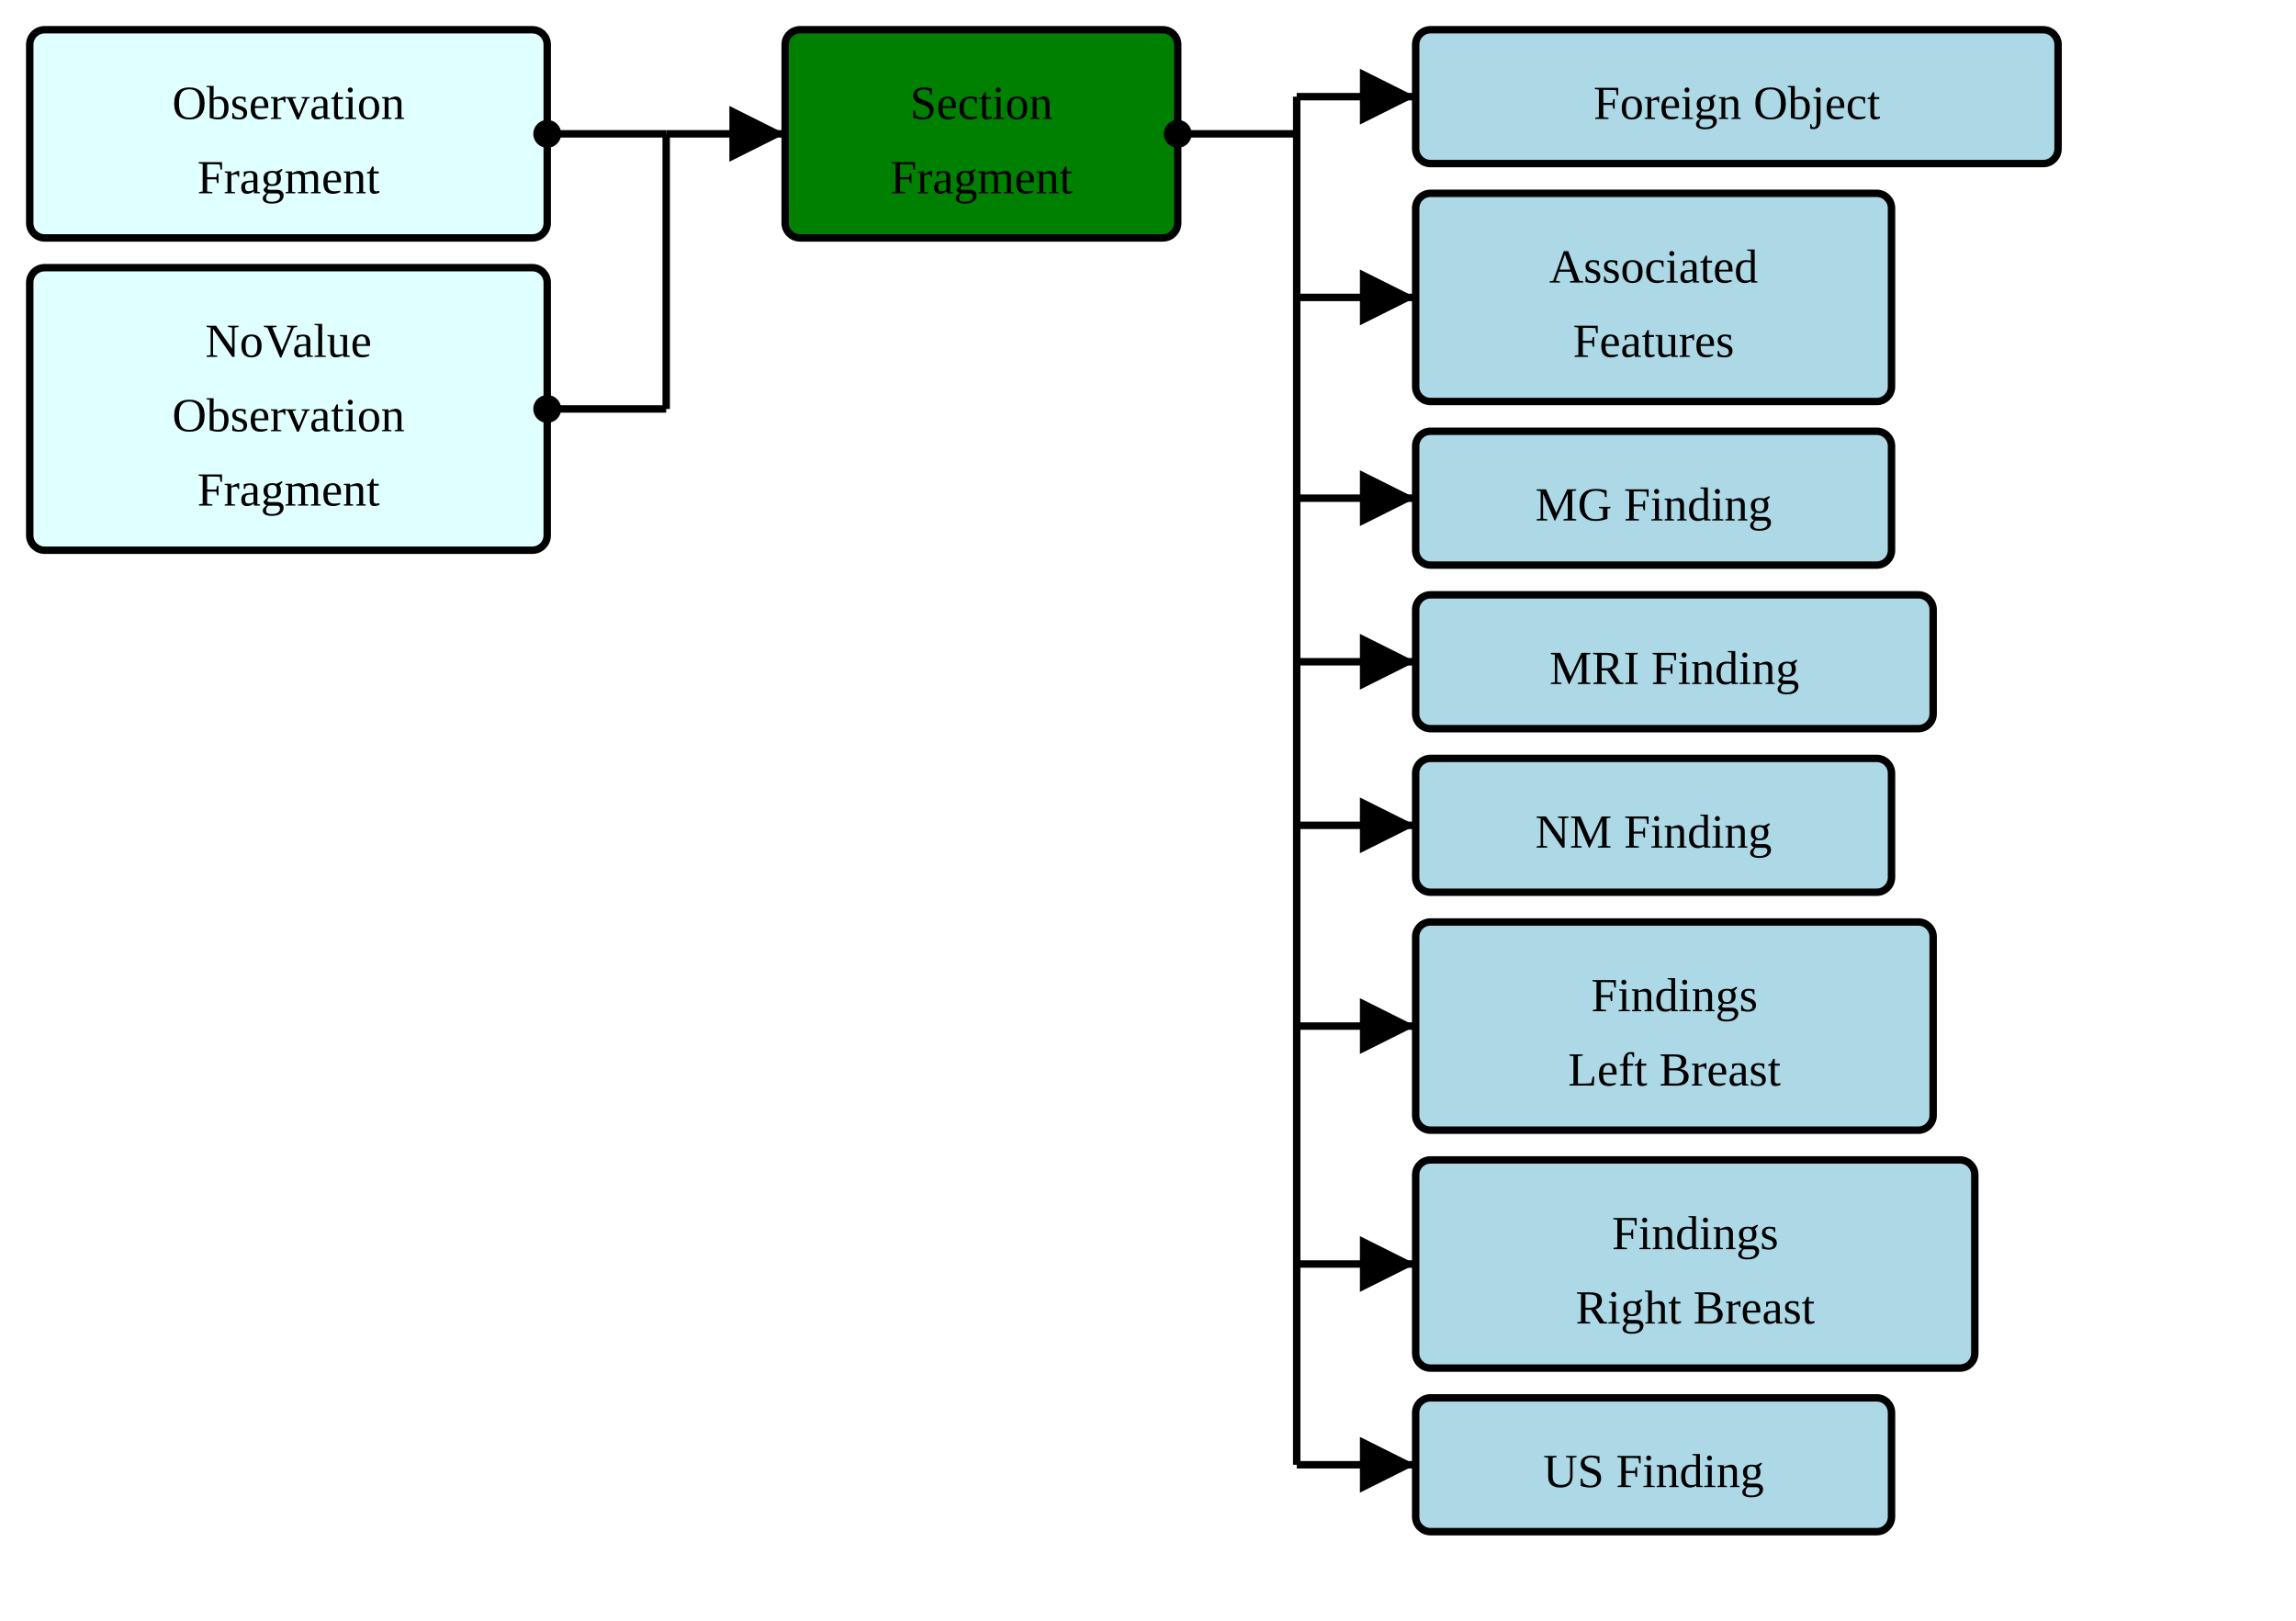
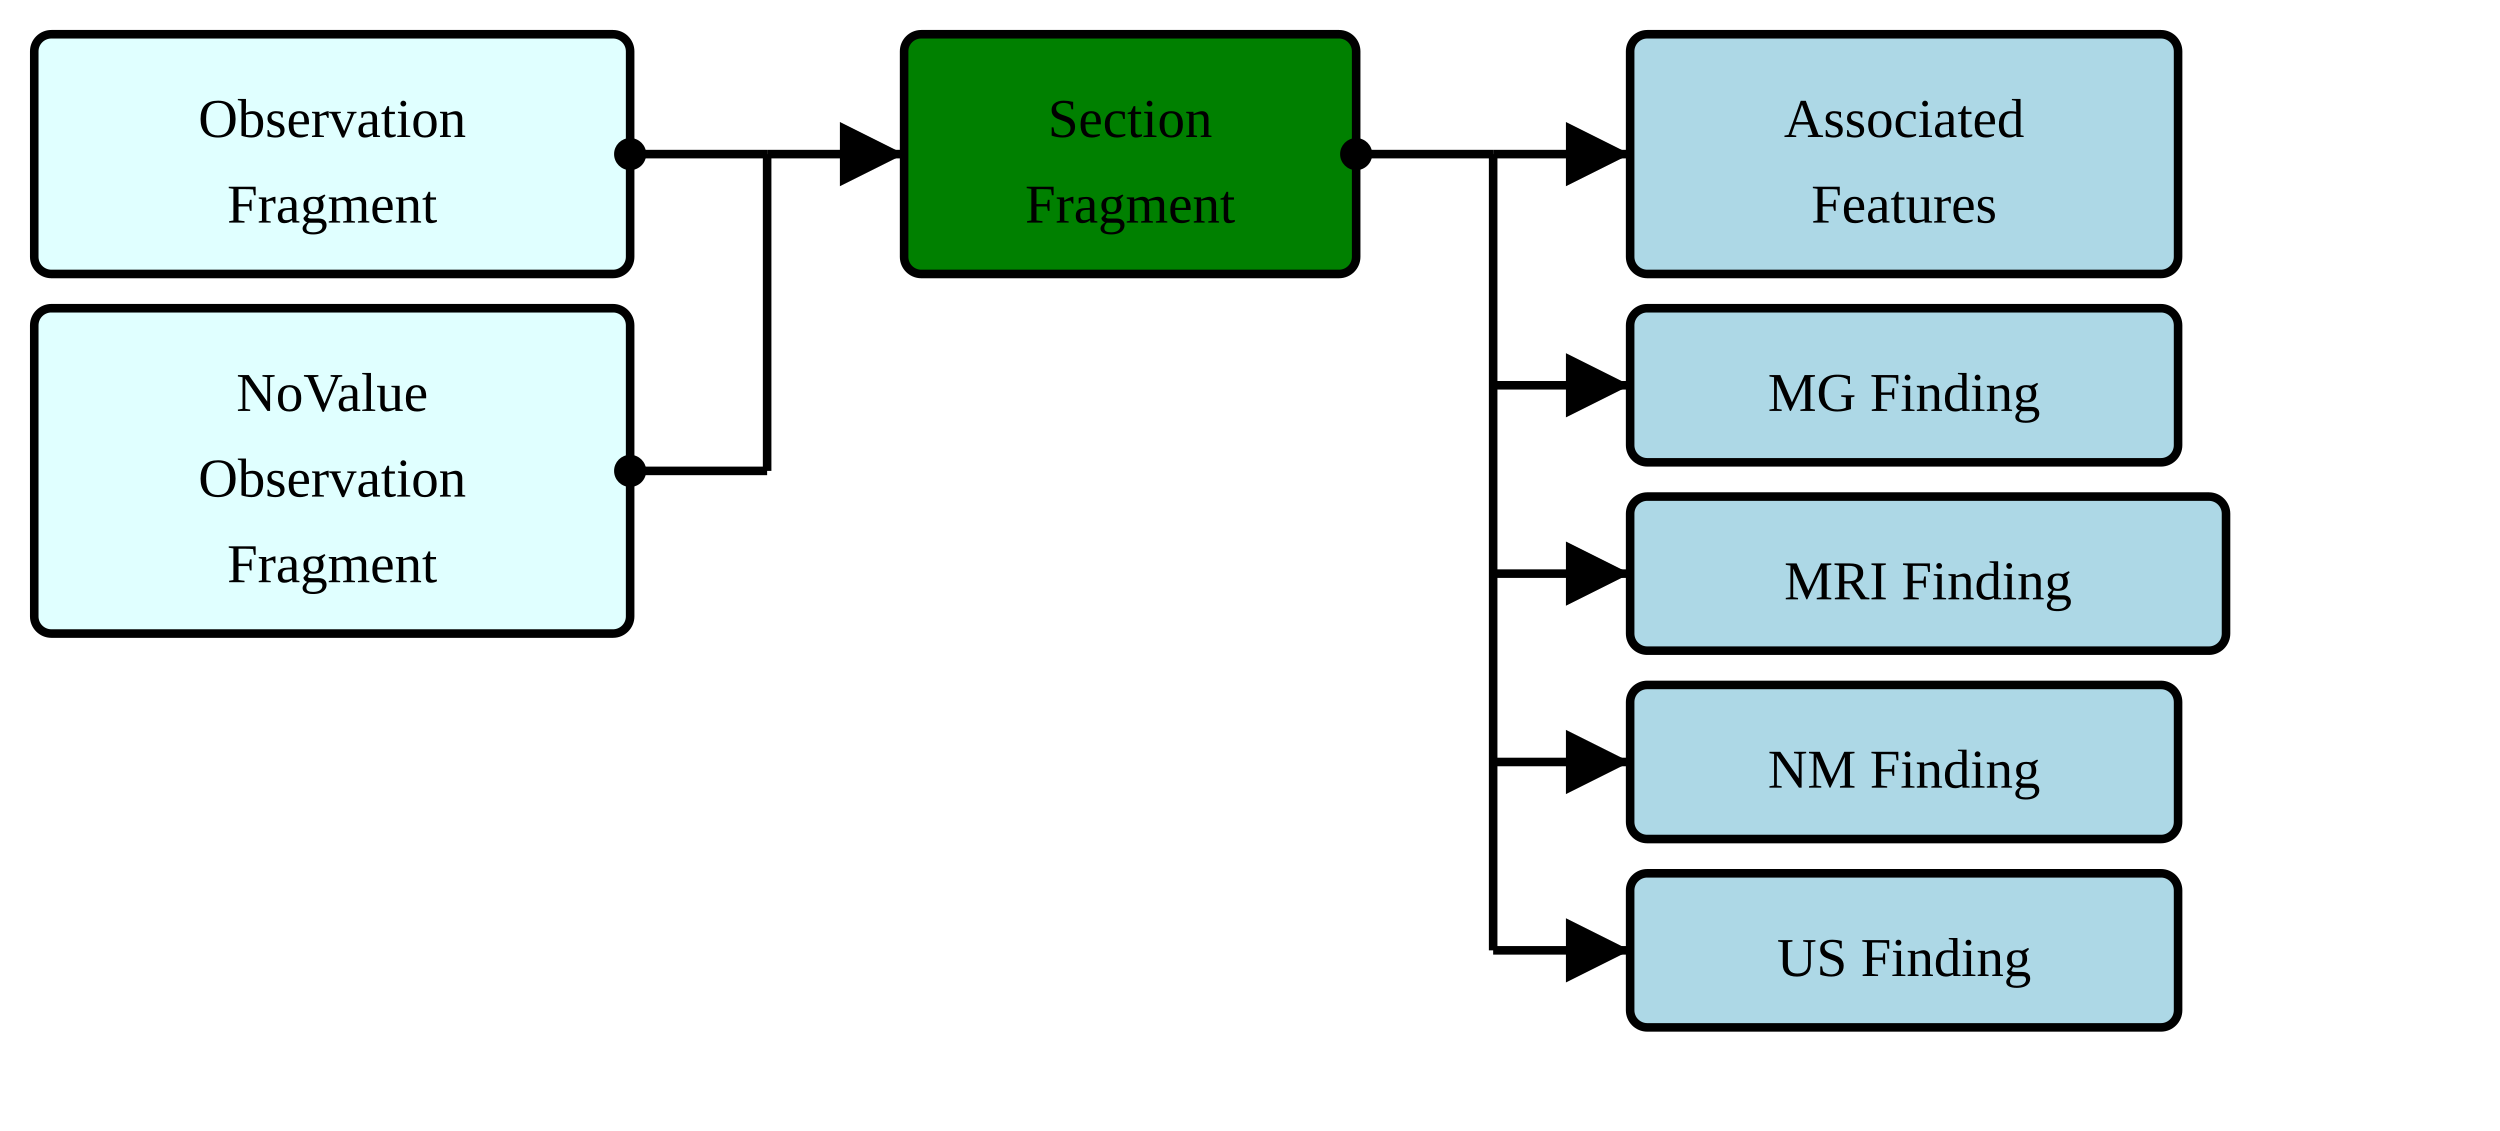
- <svg xmlns="http://www.w3.org/2000/svg" version="1.1" width="579" height="408.75">
+ <svg xmlns="http://www.w3.org/2000/svg" version="1.1" width="547.5" height="247.5">
  <defs>
    <marker id="arrowStart" markerWidth="3.75" markerHeight="3.75" markerUnits="px" refX="1.875" refY="1.875">
      <circle fill="Black" stroke-width="0" cx="1.875" cy="1.875" r="1.875" />
    </marker>
    <marker id="arrowEnd" markerWidth="7.5" markerHeight="7.5" markerUnits="px" refX="7.5" refY="3.75">
      <polygon fill="Black" stroke-width="0" points="0 0 7.5 3.75 0 7.5" />
    </marker>
  </defs>
  <g>
    <g transform="translate(7.5 7.5)">
      <rect fill="LightCyan" stroke="Black" stroke-width="1.875" x="0" y="0" width="130.5" height="52.5" rx="3.75" ry="3.75" />
      <a href="./StructureDefinition-BreastRadObservationFragment.html" target="_top">
        <text x="65.25" y="22.5" text-anchor="middle">Observation</text>
      </a>
      <a href="./StructureDefinition-BreastRadObservationFragment.html" target="_top">
        <text x="65.25" y="41.25" text-anchor="middle">Fragment</text>
      </a>
    </g>
    <g transform="translate(7.5 67.5)">
      <rect fill="LightCyan" stroke="Black" stroke-width="1.875" x="0" y="0" width="130.5" height="71.25" rx="3.75" ry="3.75" />
      <a href="./StructureDefinition-BreastRadObservationNoValueFragment.html" target="_top">
        <text x="65.25" y="22.5" text-anchor="middle">NoValue</text>
      </a>
      <a href="./StructureDefinition-BreastRadObservationNoValueFragment.html" target="_top">
        <text x="65.25" y="41.25" text-anchor="middle">Observation</text>
      </a>
      <a href="./StructureDefinition-BreastRadObservationNoValueFragment.html" target="_top">
        <text x="65.25" y="60" text-anchor="middle">Fragment</text>
      </a>
    </g>
    <line stroke="Black" stroke-width="1.875" marker-end="url(#arrowEnd)" x1="168" y1="33.75" x2="198" y2="33.75" />
    <line stroke="Black" stroke-width="1.875" marker-start="url(#arrowStart)" x1="138" y1="33.75" x2="168" y2="33.75" />
    <line stroke="Black" stroke-width="1.875" marker-start="url(#arrowStart)" x1="138" y1="103.125" x2="168" y2="103.125" />
    <line stroke="Black" stroke-width="1.875" x1="168" y1="33.75" x2="168" y2="103.125" />
  </g>
  <g>
    <g transform="translate(198 7.5)">
      <rect fill="Green" stroke="Black" stroke-width="1.875" x="0" y="0" width="99" height="52.5" rx="3.75" ry="3.75" />
      <text x="49.5" y="22.5" text-anchor="middle">Section</text>
      <text x="49.5" y="41.25" text-anchor="middle">Fragment</text>
    </g>
-     <line stroke="Black" stroke-width="1.875" marker-end="url(#arrowEnd)" x1="327" y1="24.375" x2="357" y2="24.375" />
-     <line stroke="Black" stroke-width="1.875" marker-end="url(#arrowEnd)" x1="327" y1="75" x2="357" y2="75" />
+     <line stroke="Black" stroke-width="1.875" marker-end="url(#arrowEnd)" x1="327" y1="33.75" x2="357" y2="33.75" />
+     <line stroke="Black" stroke-width="1.875" marker-end="url(#arrowEnd)" x1="327" y1="84.375" x2="357" y2="84.375" />
    <line stroke="Black" stroke-width="1.875" marker-end="url(#arrowEnd)" x1="327" y1="125.625" x2="357" y2="125.625" />
    <line stroke="Black" stroke-width="1.875" marker-end="url(#arrowEnd)" x1="327" y1="166.875" x2="357" y2="166.875" />
    <line stroke="Black" stroke-width="1.875" marker-end="url(#arrowEnd)" x1="327" y1="208.125" x2="357" y2="208.125" />
-     <line stroke="Black" stroke-width="1.875" marker-end="url(#arrowEnd)" x1="327" y1="258.75" x2="357" y2="258.75" />
-     <line stroke="Black" stroke-width="1.875" marker-end="url(#arrowEnd)" x1="327" y1="318.75" x2="357" y2="318.75" />
-     <line stroke="Black" stroke-width="1.875" marker-end="url(#arrowEnd)" x1="327" y1="369.375" x2="357" y2="369.375" />
    <line stroke="Black" stroke-width="1.875" marker-start="url(#arrowStart)" x1="297" y1="33.75" x2="327" y2="33.75" />
-     <line stroke="Black" stroke-width="1.875" x1="327" y1="24.375" x2="327" y2="369.375" />
+     <line stroke="Black" stroke-width="1.875" x1="327" y1="33.75" x2="327" y2="208.125" />
  </g>
  <g>
    <g transform="translate(357 7.5)">
-       <rect fill="LightBlue" stroke="Black" stroke-width="1.875" x="0" y="0" width="162" height="33.75" rx="3.75" ry="3.75" />
-       <a href="./StructureDefinition-AbnormalityForeignObject.html" target="_top">
-         <text x="81" y="22.5" text-anchor="middle">Foreign Object</text>
-       </a>
-     </g>
-     <g transform="translate(357 48.75)">
      <rect fill="LightBlue" stroke="Black" stroke-width="1.875" x="0" y="0" width="120" height="52.5" rx="3.75" ry="3.75" />
      <a href="./StructureDefinition-AssociatedFeatures.html" target="_top">
        <text x="60" y="22.5" text-anchor="middle">Associated</text>
      </a>
      <a href="./StructureDefinition-AssociatedFeatures.html" target="_top">
        <text x="60" y="41.25" text-anchor="middle">Features</text>
      </a>
    </g>
-     <g transform="translate(357 108.75)">
+     <g transform="translate(357 67.5)">
      <rect fill="LightBlue" stroke="Black" stroke-width="1.875" x="0" y="0" width="120" height="33.75" rx="3.75" ry="3.75" />
      <a href="./StructureDefinition-MGFinding.html" target="_top">
        <text x="60" y="22.5" text-anchor="middle">MG Finding</text>
      </a>
    </g>
-     <g transform="translate(357 150)">
+     <g transform="translate(357 108.75)">
      <rect fill="LightBlue" stroke="Black" stroke-width="1.875" x="0" y="0" width="130.5" height="33.75" rx="3.75" ry="3.75" />
      <a href="./StructureDefinition-MRIFinding.html" target="_top">
        <text x="65.25" y="22.5" text-anchor="middle">MRI Finding</text>
      </a>
    </g>
-     <g transform="translate(357 191.25)">
+     <g transform="translate(357 150)">
      <rect fill="LightBlue" stroke="Black" stroke-width="1.875" x="0" y="0" width="120" height="33.75" rx="3.75" ry="3.75" />
      <a href="./StructureDefinition-NMFinding.html" target="_top">
        <text x="60" y="22.5" text-anchor="middle">NM Finding</text>
      </a>
    </g>
-     <g transform="translate(357 232.5)">
-       <rect fill="LightBlue" stroke="Black" stroke-width="1.875" x="0" y="0" width="130.5" height="52.5" rx="3.75" ry="3.75" />
-       <a href="./StructureDefinition-SectionFindingsLeftBreast.html" target="_top">
-         <text x="65.25" y="22.5" text-anchor="middle">Findings</text>
-       </a>
-       <a href="./StructureDefinition-SectionFindingsLeftBreast.html" target="_top">
-         <text x="65.25" y="41.25" text-anchor="middle">Left Breast</text>
-       </a>
-     </g>
-     <g transform="translate(357 292.5)">
-       <rect fill="LightBlue" stroke="Black" stroke-width="1.875" x="0" y="0" width="141" height="52.5" rx="3.75" ry="3.75" />
-       <a href="./StructureDefinition-SectionFindingsRightBreast.html" target="_top">
-         <text x="70.5" y="22.5" text-anchor="middle">Findings</text>
-       </a>
-       <a href="./StructureDefinition-SectionFindingsRightBreast.html" target="_top">
-         <text x="70.5" y="41.25" text-anchor="middle">Right Breast</text>
-       </a>
-     </g>
-     <g transform="translate(357 352.5)">
+     <g transform="translate(357 191.25)">
      <rect fill="LightBlue" stroke="Black" stroke-width="1.875" x="0" y="0" width="120" height="33.75" rx="3.75" ry="3.75" />
      <a href="./StructureDefinition-USFinding.html" target="_top">
        <text x="60" y="22.5" text-anchor="middle">US Finding</text>
      </a>
    </g>
  </g>
</svg>
